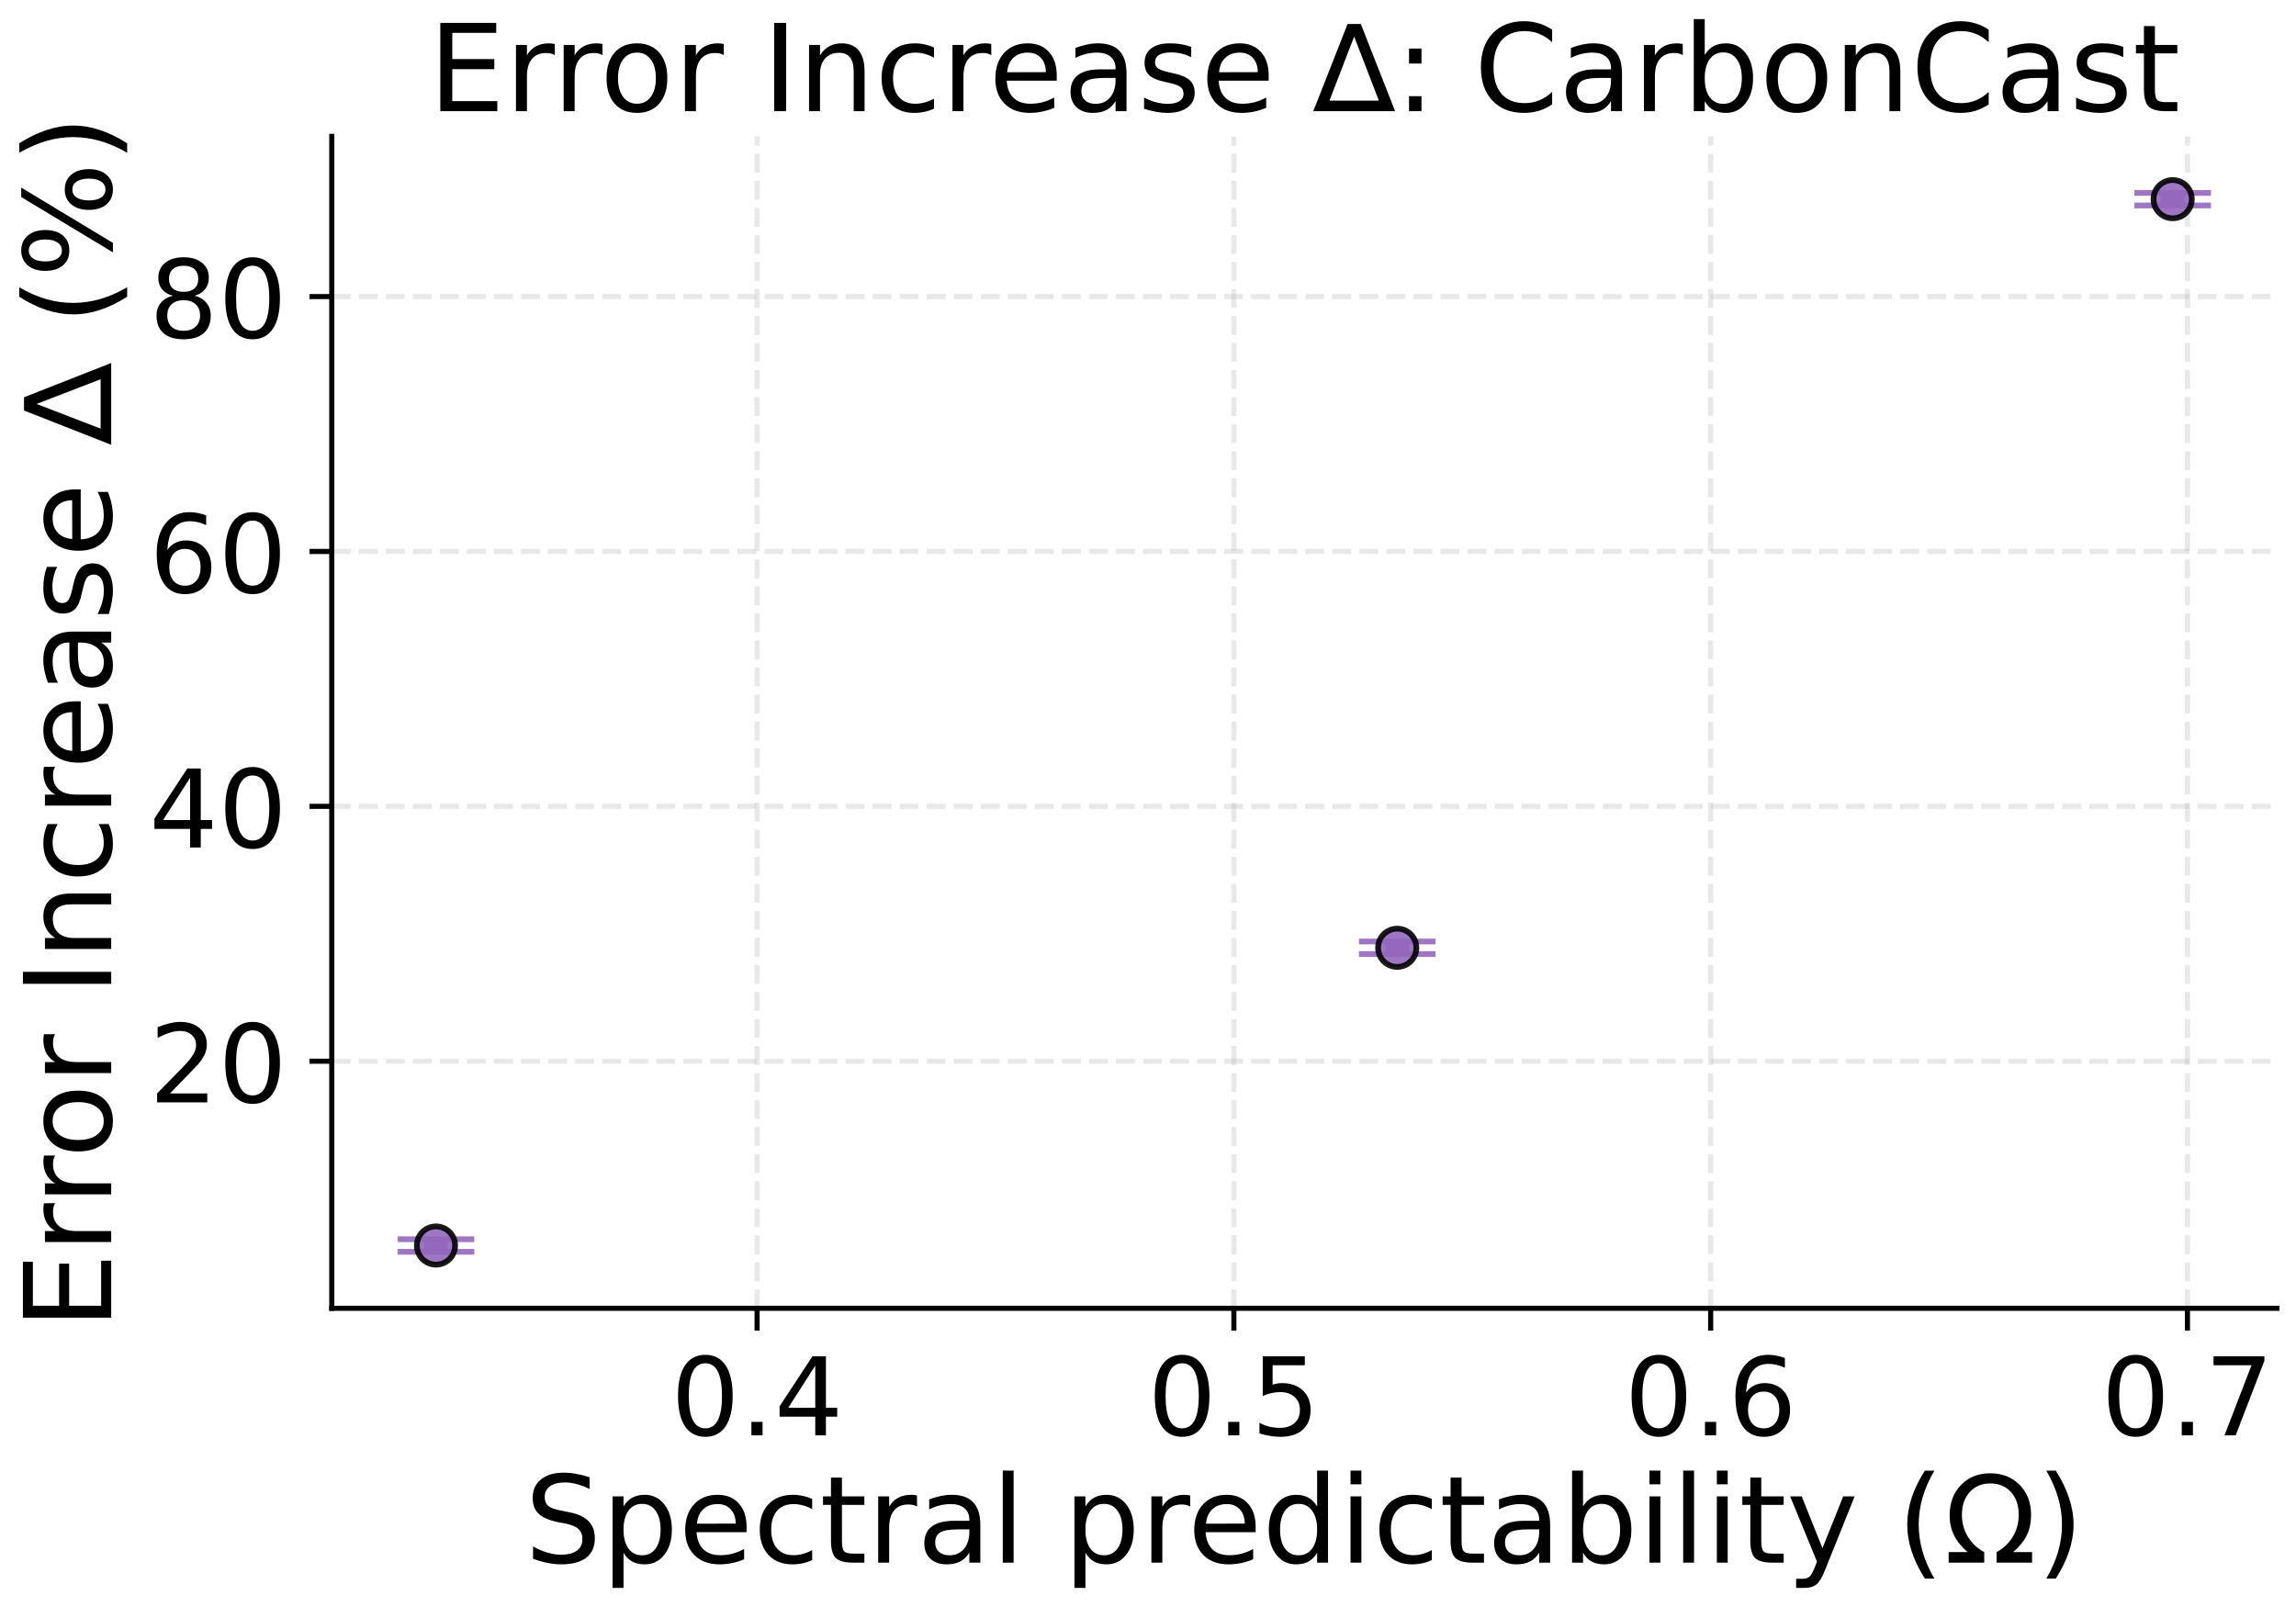
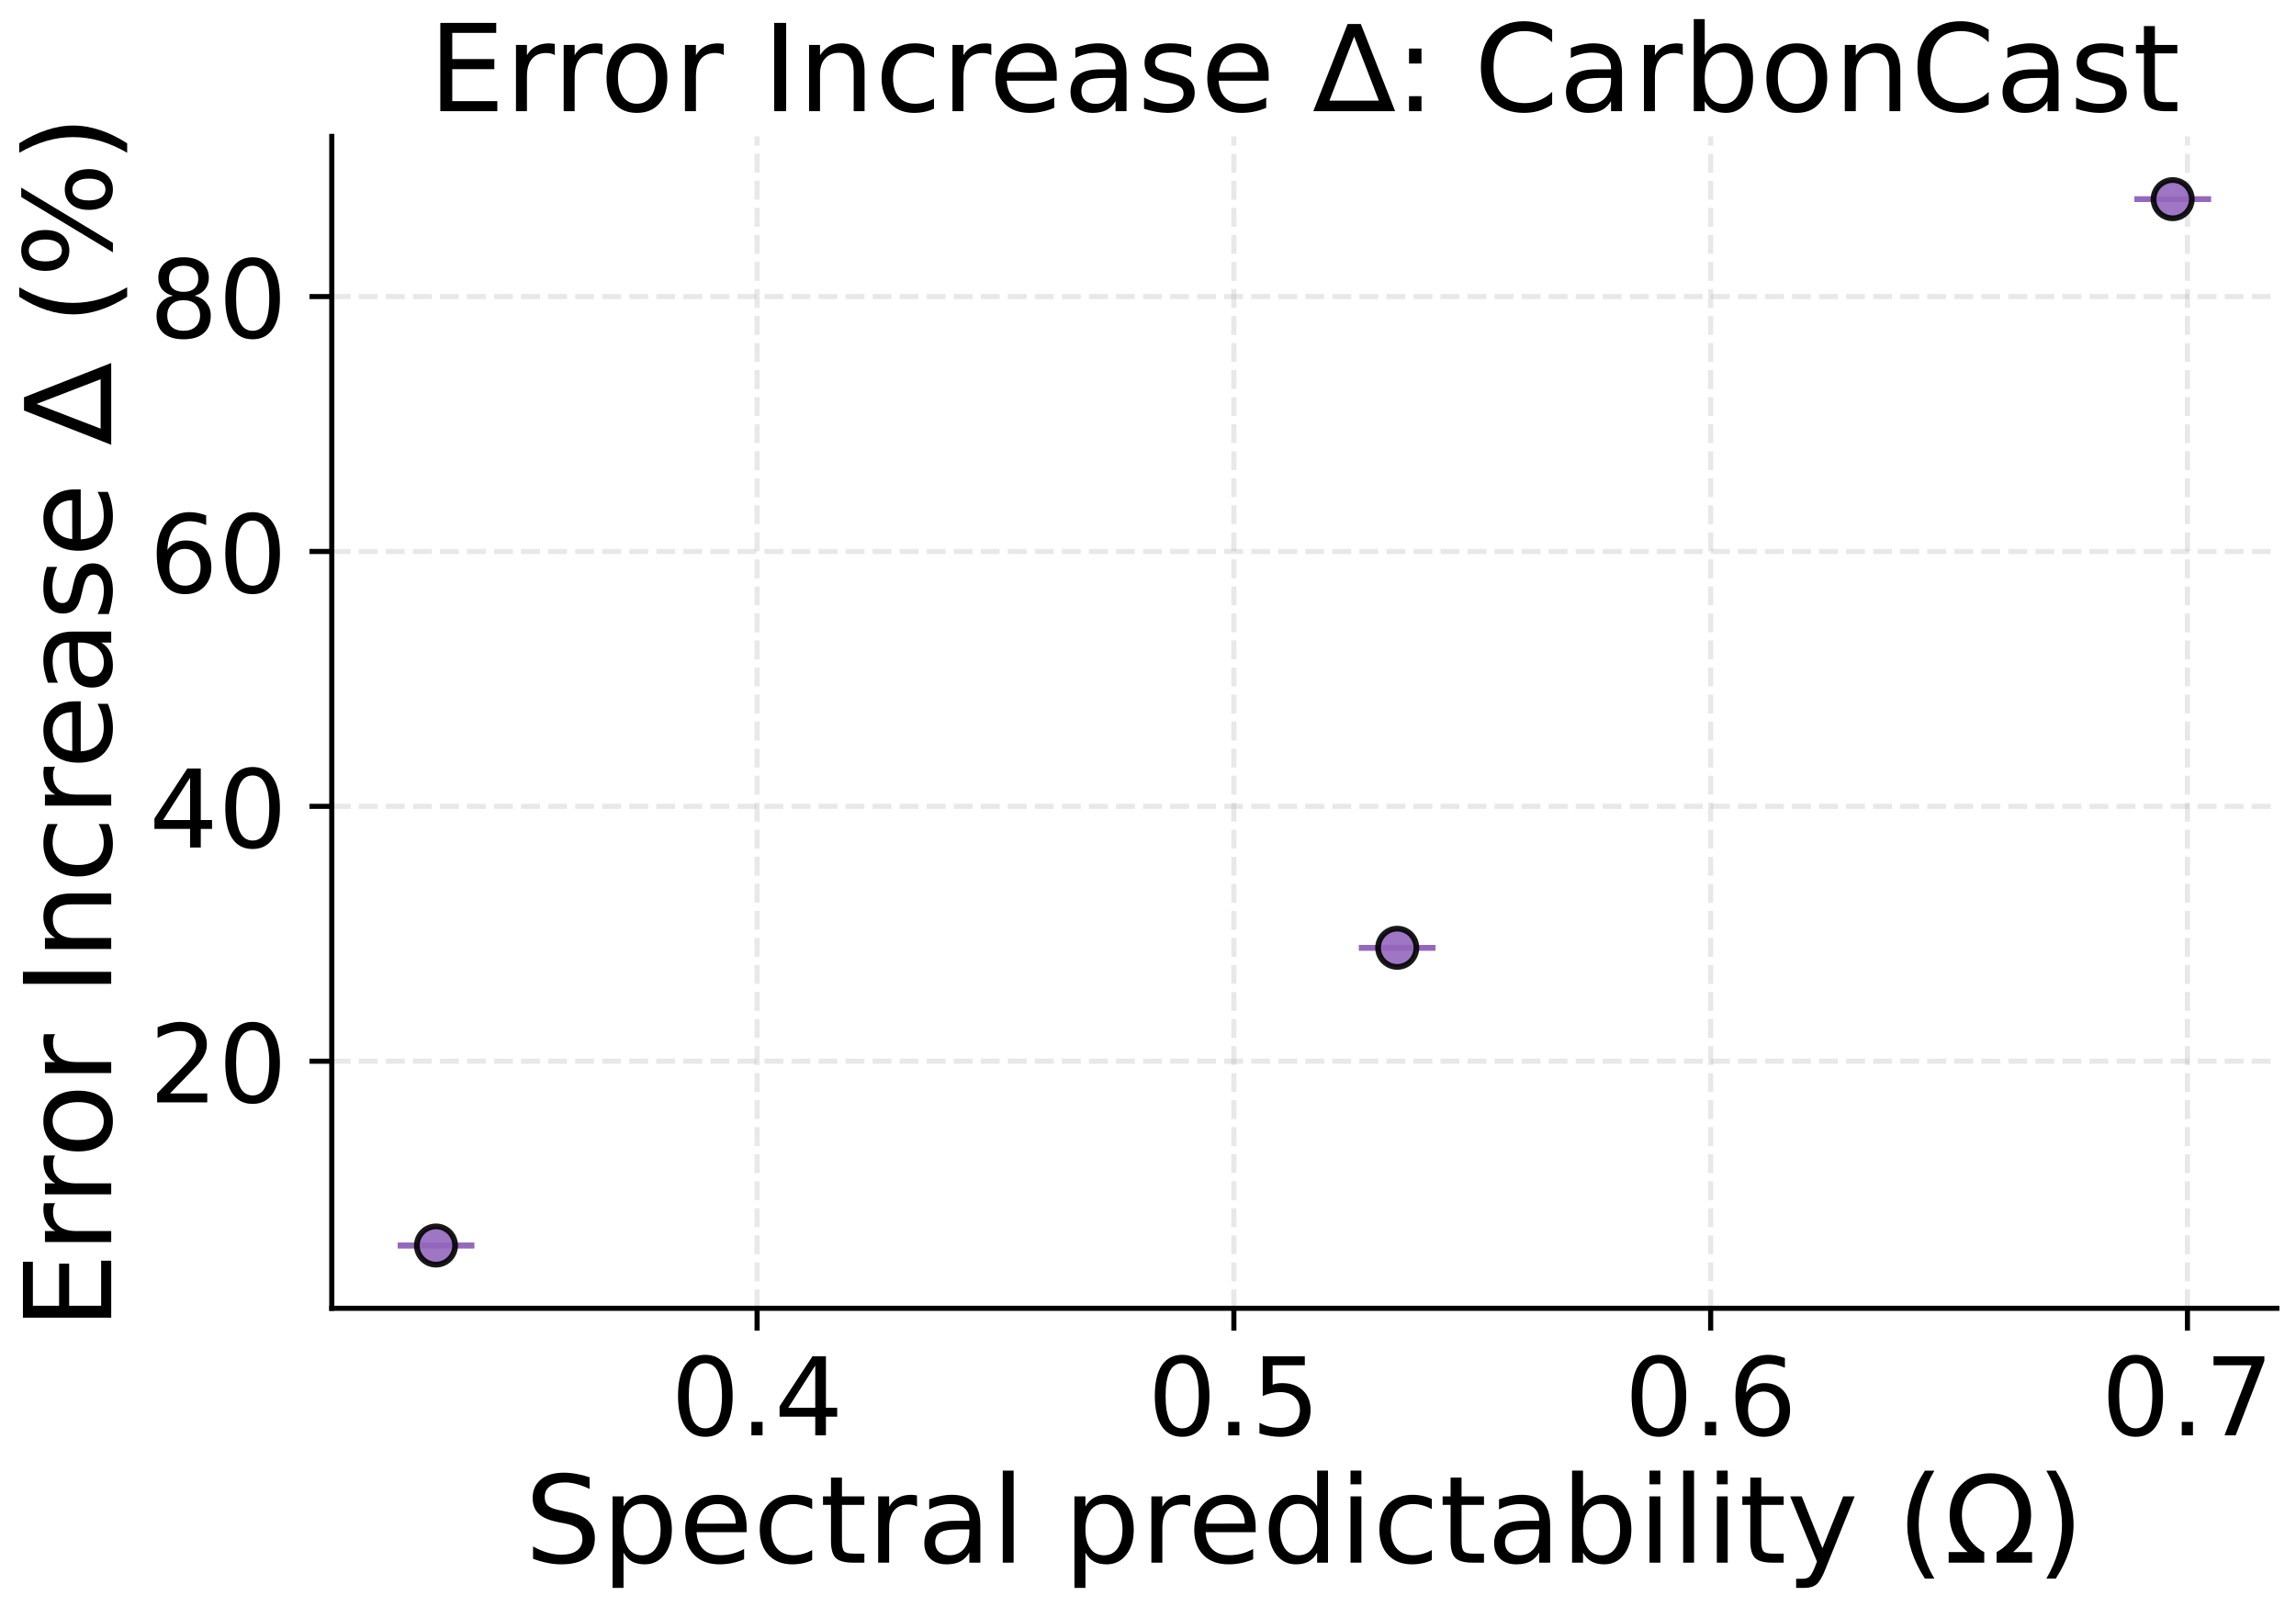
<svg xmlns="http://www.w3.org/2000/svg" xmlns:xlink="http://www.w3.org/1999/xlink" width="360pt" height="252pt" viewBox="0 0 360 252" version="1.1">
  <defs>
    <style type="text/css">*{stroke-linejoin: round; stroke-linecap: butt}</style>
  </defs>
  <g id="figure_1">
    <g id="patch_1">
      <path d="M 0 252  L 360 252  L 360 0  L 0 0  z " style="fill: #ffffff" />
    </g>
    <g id="axes_1">
      <g id="patch_2">
        <path d="M 52.021 205.159  L 357 205.159  L 357 21.389  L 52.021 21.389  z " style="fill: #ffffff" />
      </g>
      <g id="matplotlib.axis_1">
        <g id="xtick_1">
          <g id="line2d_1">
-             <path d="M 118.708 205.159  L 118.708 21.389  " clip-path="url(#pdde30e1877)" style="fill: none; stroke-dasharray: 2.96,1.28; stroke-dashoffset: 0; stroke: #b0b0b0; stroke-opacity: 0.3; stroke-width: 0.8" />
+             <path d="M 118.708 205.159  L 118.708 21.389  " clip-path="url(#pbfbbe0bb06)" style="fill: none; stroke-dasharray: 2.96,1.28; stroke-dashoffset: 0; stroke: #b0b0b0; stroke-opacity: 0.3; stroke-width: 0.8" />
          </g>
          <g id="line2d_2">
            <defs>
-               <path id="m4297491434" d="M 0 0  L 0 3.5  " style="stroke: #000000; stroke-width: 0.8" />
+               <path id="m0ed7cb5ab9" d="M 0 0  L 0 3.5  " style="stroke: #000000; stroke-width: 0.8" />
            </defs>
            <g>
-               <use xlink:href="#m4297491434" x="118.708" y="205.159" style="stroke: #000000; stroke-width: 0.8" />
+               <use xlink:href="#m0ed7cb5ab9" x="118.708" y="205.159" style="stroke: #000000; stroke-width: 0.8" />
            </g>
          </g>
          <g id="text_1">
            <text style="font: 17px 'DejaVu Sans', 'Bitstream Vera Sans', 'Computer Modern Sans Serif', 'Lucida Grande', 'Verdana', 'Geneva', 'Lucid', 'Arial', 'Helvetica', 'Avant Garde', sans-serif; text-anchor: middle" x="118.708" y="225.076" transform="rotate(-0 118.7081 225.0759)">0.4</text>
          </g>
        </g>
        <g id="xtick_2">
          <g id="line2d_3">
-             <path d="M 193.465 205.159  L 193.465 21.389  " clip-path="url(#pdde30e1877)" style="fill: none; stroke-dasharray: 2.96,1.28; stroke-dashoffset: 0; stroke: #b0b0b0; stroke-opacity: 0.3; stroke-width: 0.8" />
+             <path d="M 193.465 205.159  L 193.465 21.389  " clip-path="url(#pbfbbe0bb06)" style="fill: none; stroke-dasharray: 2.96,1.28; stroke-dashoffset: 0; stroke: #b0b0b0; stroke-opacity: 0.3; stroke-width: 0.8" />
          </g>
          <g id="line2d_4">
            <g>
-               <use xlink:href="#m4297491434" x="193.465" y="205.159" style="stroke: #000000; stroke-width: 0.8" />
+               <use xlink:href="#m0ed7cb5ab9" x="193.465" y="205.159" style="stroke: #000000; stroke-width: 0.8" />
            </g>
          </g>
          <g id="text_2">
            <text style="font: 17px 'DejaVu Sans', 'Bitstream Vera Sans', 'Computer Modern Sans Serif', 'Lucida Grande', 'Verdana', 'Geneva', 'Lucid', 'Arial', 'Helvetica', 'Avant Garde', sans-serif; text-anchor: middle" x="193.465" y="225.076" transform="rotate(-0 193.4651 225.0759)">0.5</text>
          </g>
        </g>
        <g id="xtick_3">
          <g id="line2d_5">
-             <path d="M 268.222 205.159  L 268.222 21.389  " clip-path="url(#pdde30e1877)" style="fill: none; stroke-dasharray: 2.96,1.28; stroke-dashoffset: 0; stroke: #b0b0b0; stroke-opacity: 0.3; stroke-width: 0.8" />
+             <path d="M 268.222 205.159  L 268.222 21.389  " clip-path="url(#pbfbbe0bb06)" style="fill: none; stroke-dasharray: 2.96,1.28; stroke-dashoffset: 0; stroke: #b0b0b0; stroke-opacity: 0.3; stroke-width: 0.8" />
          </g>
          <g id="line2d_6">
            <g>
-               <use xlink:href="#m4297491434" x="268.222" y="205.159" style="stroke: #000000; stroke-width: 0.8" />
+               <use xlink:href="#m0ed7cb5ab9" x="268.222" y="205.159" style="stroke: #000000; stroke-width: 0.8" />
            </g>
          </g>
          <g id="text_3">
            <text style="font: 17px 'DejaVu Sans', 'Bitstream Vera Sans', 'Computer Modern Sans Serif', 'Lucida Grande', 'Verdana', 'Geneva', 'Lucid', 'Arial', 'Helvetica', 'Avant Garde', sans-serif; text-anchor: middle" x="268.222" y="225.076" transform="rotate(-0 268.2221 225.0759)">0.6</text>
          </g>
        </g>
        <g id="xtick_4">
          <g id="line2d_7">
-             <path d="M 342.979 205.159  L 342.979 21.389  " clip-path="url(#pdde30e1877)" style="fill: none; stroke-dasharray: 2.96,1.28; stroke-dashoffset: 0; stroke: #b0b0b0; stroke-opacity: 0.3; stroke-width: 0.8" />
+             <path d="M 342.979 205.159  L 342.979 21.389  " clip-path="url(#pbfbbe0bb06)" style="fill: none; stroke-dasharray: 2.96,1.28; stroke-dashoffset: 0; stroke: #b0b0b0; stroke-opacity: 0.3; stroke-width: 0.8" />
          </g>
          <g id="line2d_8">
            <g>
-               <use xlink:href="#m4297491434" x="342.979" y="205.159" style="stroke: #000000; stroke-width: 0.8" />
+               <use xlink:href="#m0ed7cb5ab9" x="342.979" y="205.159" style="stroke: #000000; stroke-width: 0.8" />
            </g>
          </g>
          <g id="text_4">
            <text style="font: 17px 'DejaVu Sans', 'Bitstream Vera Sans', 'Computer Modern Sans Serif', 'Lucida Grande', 'Verdana', 'Geneva', 'Lucid', 'Arial', 'Helvetica', 'Avant Garde', sans-serif; text-anchor: middle" x="342.979" y="225.076" transform="rotate(-0 342.9791 225.0759)">0.7</text>
          </g>
        </g>
        <g id="text_5">
          <text style="font: 19px 'DejaVu Sans', 'Bitstream Vera Sans', 'Computer Modern Sans Serif', 'Lucida Grande', 'Verdana', 'Geneva', 'Lucid', 'Arial', 'Helvetica', 'Avant Garde', sans-serif; text-anchor: middle" x="204.51" y="245.048" transform="rotate(-0 204.5105 245.0484)">Spectral predictability (Ω)</text>
        </g>
      </g>
      <g id="matplotlib.axis_2">
        <g id="ytick_1">
          <g id="line2d_9">
-             <path d="M 52.021 166.411  L 357 166.411  " clip-path="url(#pdde30e1877)" style="fill: none; stroke-dasharray: 2.96,1.28; stroke-dashoffset: 0; stroke: #b0b0b0; stroke-opacity: 0.3; stroke-width: 0.8" />
+             <path d="M 52.021 166.411  L 357 166.411  " clip-path="url(#pbfbbe0bb06)" style="fill: none; stroke-dasharray: 2.96,1.28; stroke-dashoffset: 0; stroke: #b0b0b0; stroke-opacity: 0.3; stroke-width: 0.8" />
          </g>
          <g id="line2d_10">
            <defs>
-               <path id="m46bd06dce6" d="M 0 0  L -3.5 0  " style="stroke: #000000; stroke-width: 0.8" />
+               <path id="m8fa70a6b5d" d="M 0 0  L -3.5 0  " style="stroke: #000000; stroke-width: 0.8" />
            </defs>
            <g>
-               <use xlink:href="#m46bd06dce6" x="52.021" y="166.411" style="stroke: #000000; stroke-width: 0.8" />
+               <use xlink:href="#m8fa70a6b5d" x="52.021" y="166.411" style="stroke: #000000; stroke-width: 0.8" />
            </g>
          </g>
          <g id="text_6">
            <text style="font: 17px 'DejaVu Sans', 'Bitstream Vera Sans', 'Computer Modern Sans Serif', 'Lucida Grande', 'Verdana', 'Geneva', 'Lucid', 'Arial', 'Helvetica', 'Avant Garde', sans-serif; text-anchor: end" x="45.021" y="172.87" transform="rotate(-0 45.02118 172.8699)">20</text>
          </g>
        </g>
        <g id="ytick_2">
          <g id="line2d_11">
-             <path d="M 52.021 126.444  L 357 126.444  " clip-path="url(#pdde30e1877)" style="fill: none; stroke-dasharray: 2.96,1.28; stroke-dashoffset: 0; stroke: #b0b0b0; stroke-opacity: 0.3; stroke-width: 0.8" />
+             <path d="M 52.021 126.444  L 357 126.444  " clip-path="url(#pbfbbe0bb06)" style="fill: none; stroke-dasharray: 2.96,1.28; stroke-dashoffset: 0; stroke: #b0b0b0; stroke-opacity: 0.3; stroke-width: 0.8" />
          </g>
          <g id="line2d_12">
            <g>
-               <use xlink:href="#m46bd06dce6" x="52.021" y="126.444" style="stroke: #000000; stroke-width: 0.8" />
+               <use xlink:href="#m8fa70a6b5d" x="52.021" y="126.444" style="stroke: #000000; stroke-width: 0.8" />
            </g>
          </g>
          <g id="text_7">
            <text style="font: 17px 'DejaVu Sans', 'Bitstream Vera Sans', 'Computer Modern Sans Serif', 'Lucida Grande', 'Verdana', 'Geneva', 'Lucid', 'Arial', 'Helvetica', 'Avant Garde', sans-serif; text-anchor: end" x="45.021" y="132.903" transform="rotate(-0 45.02118 132.9027)">40</text>
          </g>
        </g>
        <g id="ytick_3">
          <g id="line2d_13">
-             <path d="M 52.021 86.477  L 357 86.477  " clip-path="url(#pdde30e1877)" style="fill: none; stroke-dasharray: 2.96,1.28; stroke-dashoffset: 0; stroke: #b0b0b0; stroke-opacity: 0.3; stroke-width: 0.8" />
+             <path d="M 52.021 86.477  L 357 86.477  " clip-path="url(#pbfbbe0bb06)" style="fill: none; stroke-dasharray: 2.96,1.28; stroke-dashoffset: 0; stroke: #b0b0b0; stroke-opacity: 0.3; stroke-width: 0.8" />
          </g>
          <g id="line2d_14">
            <g>
-               <use xlink:href="#m46bd06dce6" x="52.021" y="86.477" style="stroke: #000000; stroke-width: 0.8" />
+               <use xlink:href="#m8fa70a6b5d" x="52.021" y="86.477" style="stroke: #000000; stroke-width: 0.8" />
            </g>
          </g>
          <g id="text_8">
            <text style="font: 17px 'DejaVu Sans', 'Bitstream Vera Sans', 'Computer Modern Sans Serif', 'Lucida Grande', 'Verdana', 'Geneva', 'Lucid', 'Arial', 'Helvetica', 'Avant Garde', sans-serif; text-anchor: end" x="45.021" y="92.935" transform="rotate(-0 45.02118 92.93542)">60</text>
          </g>
        </g>
        <g id="ytick_4">
          <g id="line2d_15">
-             <path d="M 52.021 46.51  L 357 46.51  " clip-path="url(#pdde30e1877)" style="fill: none; stroke-dasharray: 2.96,1.28; stroke-dashoffset: 0; stroke: #b0b0b0; stroke-opacity: 0.3; stroke-width: 0.8" />
+             <path d="M 52.021 46.51  L 357 46.51  " clip-path="url(#pbfbbe0bb06)" style="fill: none; stroke-dasharray: 2.96,1.28; stroke-dashoffset: 0; stroke: #b0b0b0; stroke-opacity: 0.3; stroke-width: 0.8" />
          </g>
          <g id="line2d_16">
            <g>
-               <use xlink:href="#m46bd06dce6" x="52.021" y="46.51" style="stroke: #000000; stroke-width: 0.8" />
+               <use xlink:href="#m8fa70a6b5d" x="52.021" y="46.51" style="stroke: #000000; stroke-width: 0.8" />
            </g>
          </g>
          <g id="text_9">
            <text style="font: 17px 'DejaVu Sans', 'Bitstream Vera Sans', 'Computer Modern Sans Serif', 'Lucida Grande', 'Verdana', 'Geneva', 'Lucid', 'Arial', 'Helvetica', 'Avant Garde', sans-serif; text-anchor: end" x="45.021" y="52.968" transform="rotate(-0 45.02118 52.96818)">80</text>
          </g>
        </g>
        <g id="text_10">
          <text style="font: 19px 'DejaVu Sans', 'Bitstream Vera Sans', 'Computer Modern Sans Serif', 'Lucida Grande', 'Verdana', 'Geneva', 'Lucid', 'Arial', 'Helvetica', 'Avant Garde', sans-serif; text-anchor: middle" x="17.437" y="113.274" transform="rotate(-90 17.43727 113.2736)">Error Increase ∆ (%)</text>
        </g>
      </g>
      <g id="line2d_17">
-         <path d="M 52.021 206.378  L 357 206.378  " clip-path="url(#pdde30e1877)" style="fill: none; stroke-dasharray: 3.7,1.6; stroke-dashoffset: 0; stroke: #000000; stroke-opacity: 0.6" />
+         <path d="M 52.021 206.378  L 357 206.378  " clip-path="url(#pbfbbe0bb06)" style="fill: none; stroke-dasharray: 3.7,1.6; stroke-dashoffset: 0; stroke: #000000; stroke-opacity: 0.6" />
      </g>
      <g id="patch_3">
        <path d="M 52.021 205.159  L 52.021 21.389  " style="fill: none; stroke: #000000; stroke-width: 0.8; stroke-linejoin: miter; stroke-linecap: square" />
      </g>
      <g id="patch_4">
        <path d="M 52.021 205.159  L 357 205.159  " style="fill: none; stroke: #000000; stroke-width: 0.8; stroke-linejoin: miter; stroke-linecap: square" />
      </g>
      <g id="LineCollection_1">
-         <path d="M 68.359 196.298  L 68.359 194.329  " clip-path="url(#pdde30e1877)" style="fill: none; stroke: #9467bd; stroke-opacity: 0.9; stroke-width: 3.75" />
+         <path d="M 68.359 195.314  L 68.359 195.314  " clip-path="url(#pbfbbe0bb06)" style="fill: none; stroke: #9467bd; stroke-opacity: 0.9; stroke-width: 3.75" />
      </g>
      <g id="line2d_18">
        <defs>
-           <path id="m48fceaa44e" d="M 6 0  L -6 -0  " style="stroke: #9467bd; stroke-opacity: 0.9; stroke-width: 0.9" />
+           <path id="m59ebaf3126" d="M 6 0  L -6 -0  " style="stroke: #9467bd; stroke-opacity: 0.9; stroke-width: 0.9" />
        </defs>
-         <g clip-path="url(#pdde30e1877)">
-           <use xlink:href="#m48fceaa44e" x="68.359" y="196.298" style="fill: #9467bd; fill-opacity: 0.9; stroke: #9467bd; stroke-opacity: 0.9; stroke-width: 0.9" />
+         <g clip-path="url(#pbfbbe0bb06)">
+           <use xlink:href="#m59ebaf3126" x="68.359" y="195.314" style="fill: #9467bd; fill-opacity: 0.9; stroke: #9467bd; stroke-opacity: 0.9; stroke-width: 0.9" />
        </g>
      </g>
      <g id="line2d_19">
-         <g clip-path="url(#pdde30e1877)">
-           <use xlink:href="#m48fceaa44e" x="68.359" y="194.329" style="fill: #9467bd; fill-opacity: 0.9; stroke: #9467bd; stroke-opacity: 0.9; stroke-width: 0.9" />
+         <g clip-path="url(#pbfbbe0bb06)">
+           <use xlink:href="#m59ebaf3126" x="68.359" y="195.314" style="fill: #9467bd; fill-opacity: 0.9; stroke: #9467bd; stroke-opacity: 0.9; stroke-width: 0.9" />
        </g>
      </g>
      <g id="LineCollection_2">
-         <path d="M 219.077 149.609  L 219.077 147.64  " clip-path="url(#pdde30e1877)" style="fill: none; stroke: #9467bd; stroke-opacity: 0.9; stroke-width: 3.75" />
+         <path d="M 219.077 148.625  L 219.077 148.625  " clip-path="url(#pbfbbe0bb06)" style="fill: none; stroke: #9467bd; stroke-opacity: 0.9; stroke-width: 3.75" />
      </g>
      <g id="line2d_20">
-         <g clip-path="url(#pdde30e1877)">
-           <use xlink:href="#m48fceaa44e" x="219.077" y="149.609" style="fill: #9467bd; fill-opacity: 0.9; stroke: #9467bd; stroke-opacity: 0.9; stroke-width: 0.9" />
+         <g clip-path="url(#pbfbbe0bb06)">
+           <use xlink:href="#m59ebaf3126" x="219.077" y="148.625" style="fill: #9467bd; fill-opacity: 0.9; stroke: #9467bd; stroke-opacity: 0.9; stroke-width: 0.9" />
        </g>
      </g>
      <g id="line2d_21">
-         <g clip-path="url(#pdde30e1877)">
-           <use xlink:href="#m48fceaa44e" x="219.077" y="147.64" style="fill: #9467bd; fill-opacity: 0.9; stroke: #9467bd; stroke-opacity: 0.9; stroke-width: 0.9" />
+         <g clip-path="url(#pbfbbe0bb06)">
+           <use xlink:href="#m59ebaf3126" x="219.077" y="148.625" style="fill: #9467bd; fill-opacity: 0.9; stroke: #9467bd; stroke-opacity: 0.9; stroke-width: 0.9" />
        </g>
      </g>
      <g id="LineCollection_3">
-         <path d="M 340.662 32.218  L 340.662 30.249  " clip-path="url(#pdde30e1877)" style="fill: none; stroke: #9467bd; stroke-opacity: 0.9; stroke-width: 3.75" />
+         <path d="M 340.662 31.233  L 340.662 31.233  " clip-path="url(#pbfbbe0bb06)" style="fill: none; stroke: #9467bd; stroke-opacity: 0.9; stroke-width: 3.75" />
      </g>
      <g id="line2d_22">
-         <g clip-path="url(#pdde30e1877)">
-           <use xlink:href="#m48fceaa44e" x="340.662" y="32.218" style="fill: #9467bd; fill-opacity: 0.9; stroke: #9467bd; stroke-opacity: 0.9; stroke-width: 0.9" />
+         <g clip-path="url(#pbfbbe0bb06)">
+           <use xlink:href="#m59ebaf3126" x="340.662" y="31.233" style="fill: #9467bd; fill-opacity: 0.9; stroke: #9467bd; stroke-opacity: 0.9; stroke-width: 0.9" />
        </g>
      </g>
      <g id="line2d_23">
-         <g clip-path="url(#pdde30e1877)">
-           <use xlink:href="#m48fceaa44e" x="340.662" y="30.249" style="fill: #9467bd; fill-opacity: 0.9; stroke: #9467bd; stroke-opacity: 0.9; stroke-width: 0.9" />
+         <g clip-path="url(#pbfbbe0bb06)">
+           <use xlink:href="#m59ebaf3126" x="340.662" y="31.233" style="fill: #9467bd; fill-opacity: 0.9; stroke: #9467bd; stroke-opacity: 0.9; stroke-width: 0.9" />
        </g>
      </g>
      <g id="text_11">
        <text style="font: 19px 'DejaVu Sans', 'Bitstream Vera Sans', 'Computer Modern Sans Serif', 'Lucida Grande', 'Verdana', 'Geneva', 'Lucid', 'Arial', 'Helvetica', 'Avant Garde', sans-serif; text-anchor: middle" x="204.51" y="17.437" transform="rotate(-0 204.5105 17.43727)">Error Increase ∆: CarbonCast</text>
      </g>
      <g id="line2d_24">
        <defs>
-           <path id="m348b3c7fda" d="M 0 3  C 0.796 3 1.559 2.684 2.121 2.121  C 2.684 1.559 3 0.796 3 0  C 3 -0.796 2.684 -1.559 2.121 -2.121  C 1.559 -2.684 0.796 -3 0 -3  C -0.796 -3 -1.559 -2.684 -2.121 -2.121  C -2.684 -1.559 -3 -0.796 -3 0  C -3 0.796 -2.684 1.559 -2.121 2.121  C -1.559 2.684 -0.796 3 0 3  z " style="stroke: #000000; stroke-opacity: 0.9; stroke-width: 0.9" />
+           <path id="m83e8990a1e" d="M 0 3  C 0.796 3 1.559 2.684 2.121 2.121  C 2.684 1.559 3 0.796 3 0  C 3 -0.796 2.684 -1.559 2.121 -2.121  C 1.559 -2.684 0.796 -3 0 -3  C -0.796 -3 -1.559 -2.684 -2.121 -2.121  C -2.684 -1.559 -3 -0.796 -3 0  C -3 0.796 -2.684 1.559 -2.121 2.121  C -1.559 2.684 -0.796 3 0 3  z " style="stroke: #000000; stroke-opacity: 0.9; stroke-width: 0.9" />
        </defs>
-         <g clip-path="url(#pdde30e1877)">
-           <use xlink:href="#m348b3c7fda" x="68.359" y="195.314" style="fill: #9467bd; fill-opacity: 0.9; stroke: #000000; stroke-opacity: 0.9; stroke-width: 0.9" />
+         <g clip-path="url(#pbfbbe0bb06)">
+           <use xlink:href="#m83e8990a1e" x="68.359" y="195.314" style="fill: #9467bd; fill-opacity: 0.9; stroke: #000000; stroke-opacity: 0.9; stroke-width: 0.9" />
        </g>
      </g>
      <g id="line2d_25">
-         <g clip-path="url(#pdde30e1877)">
-           <use xlink:href="#m348b3c7fda" x="219.077" y="148.625" style="fill: #9467bd; fill-opacity: 0.9; stroke: #000000; stroke-opacity: 0.9; stroke-width: 0.9" />
+         <g clip-path="url(#pbfbbe0bb06)">
+           <use xlink:href="#m83e8990a1e" x="219.077" y="148.625" style="fill: #9467bd; fill-opacity: 0.9; stroke: #000000; stroke-opacity: 0.9; stroke-width: 0.9" />
        </g>
      </g>
      <g id="line2d_26">
-         <g clip-path="url(#pdde30e1877)">
-           <use xlink:href="#m348b3c7fda" x="340.662" y="31.233" style="fill: #9467bd; fill-opacity: 0.9; stroke: #000000; stroke-opacity: 0.9; stroke-width: 0.9" />
+         <g clip-path="url(#pbfbbe0bb06)">
+           <use xlink:href="#m83e8990a1e" x="340.662" y="31.233" style="fill: #9467bd; fill-opacity: 0.9; stroke: #000000; stroke-opacity: 0.9; stroke-width: 0.9" />
        </g>
      </g>
    </g>
  </g>
  <defs>
-     <clipPath id="pdde30e1877">
+     <clipPath id="pbfbbe0bb06">
      <rect x="52.021" y="21.389" width="304.979" height="183.77" />
    </clipPath>
  </defs>
</svg>
